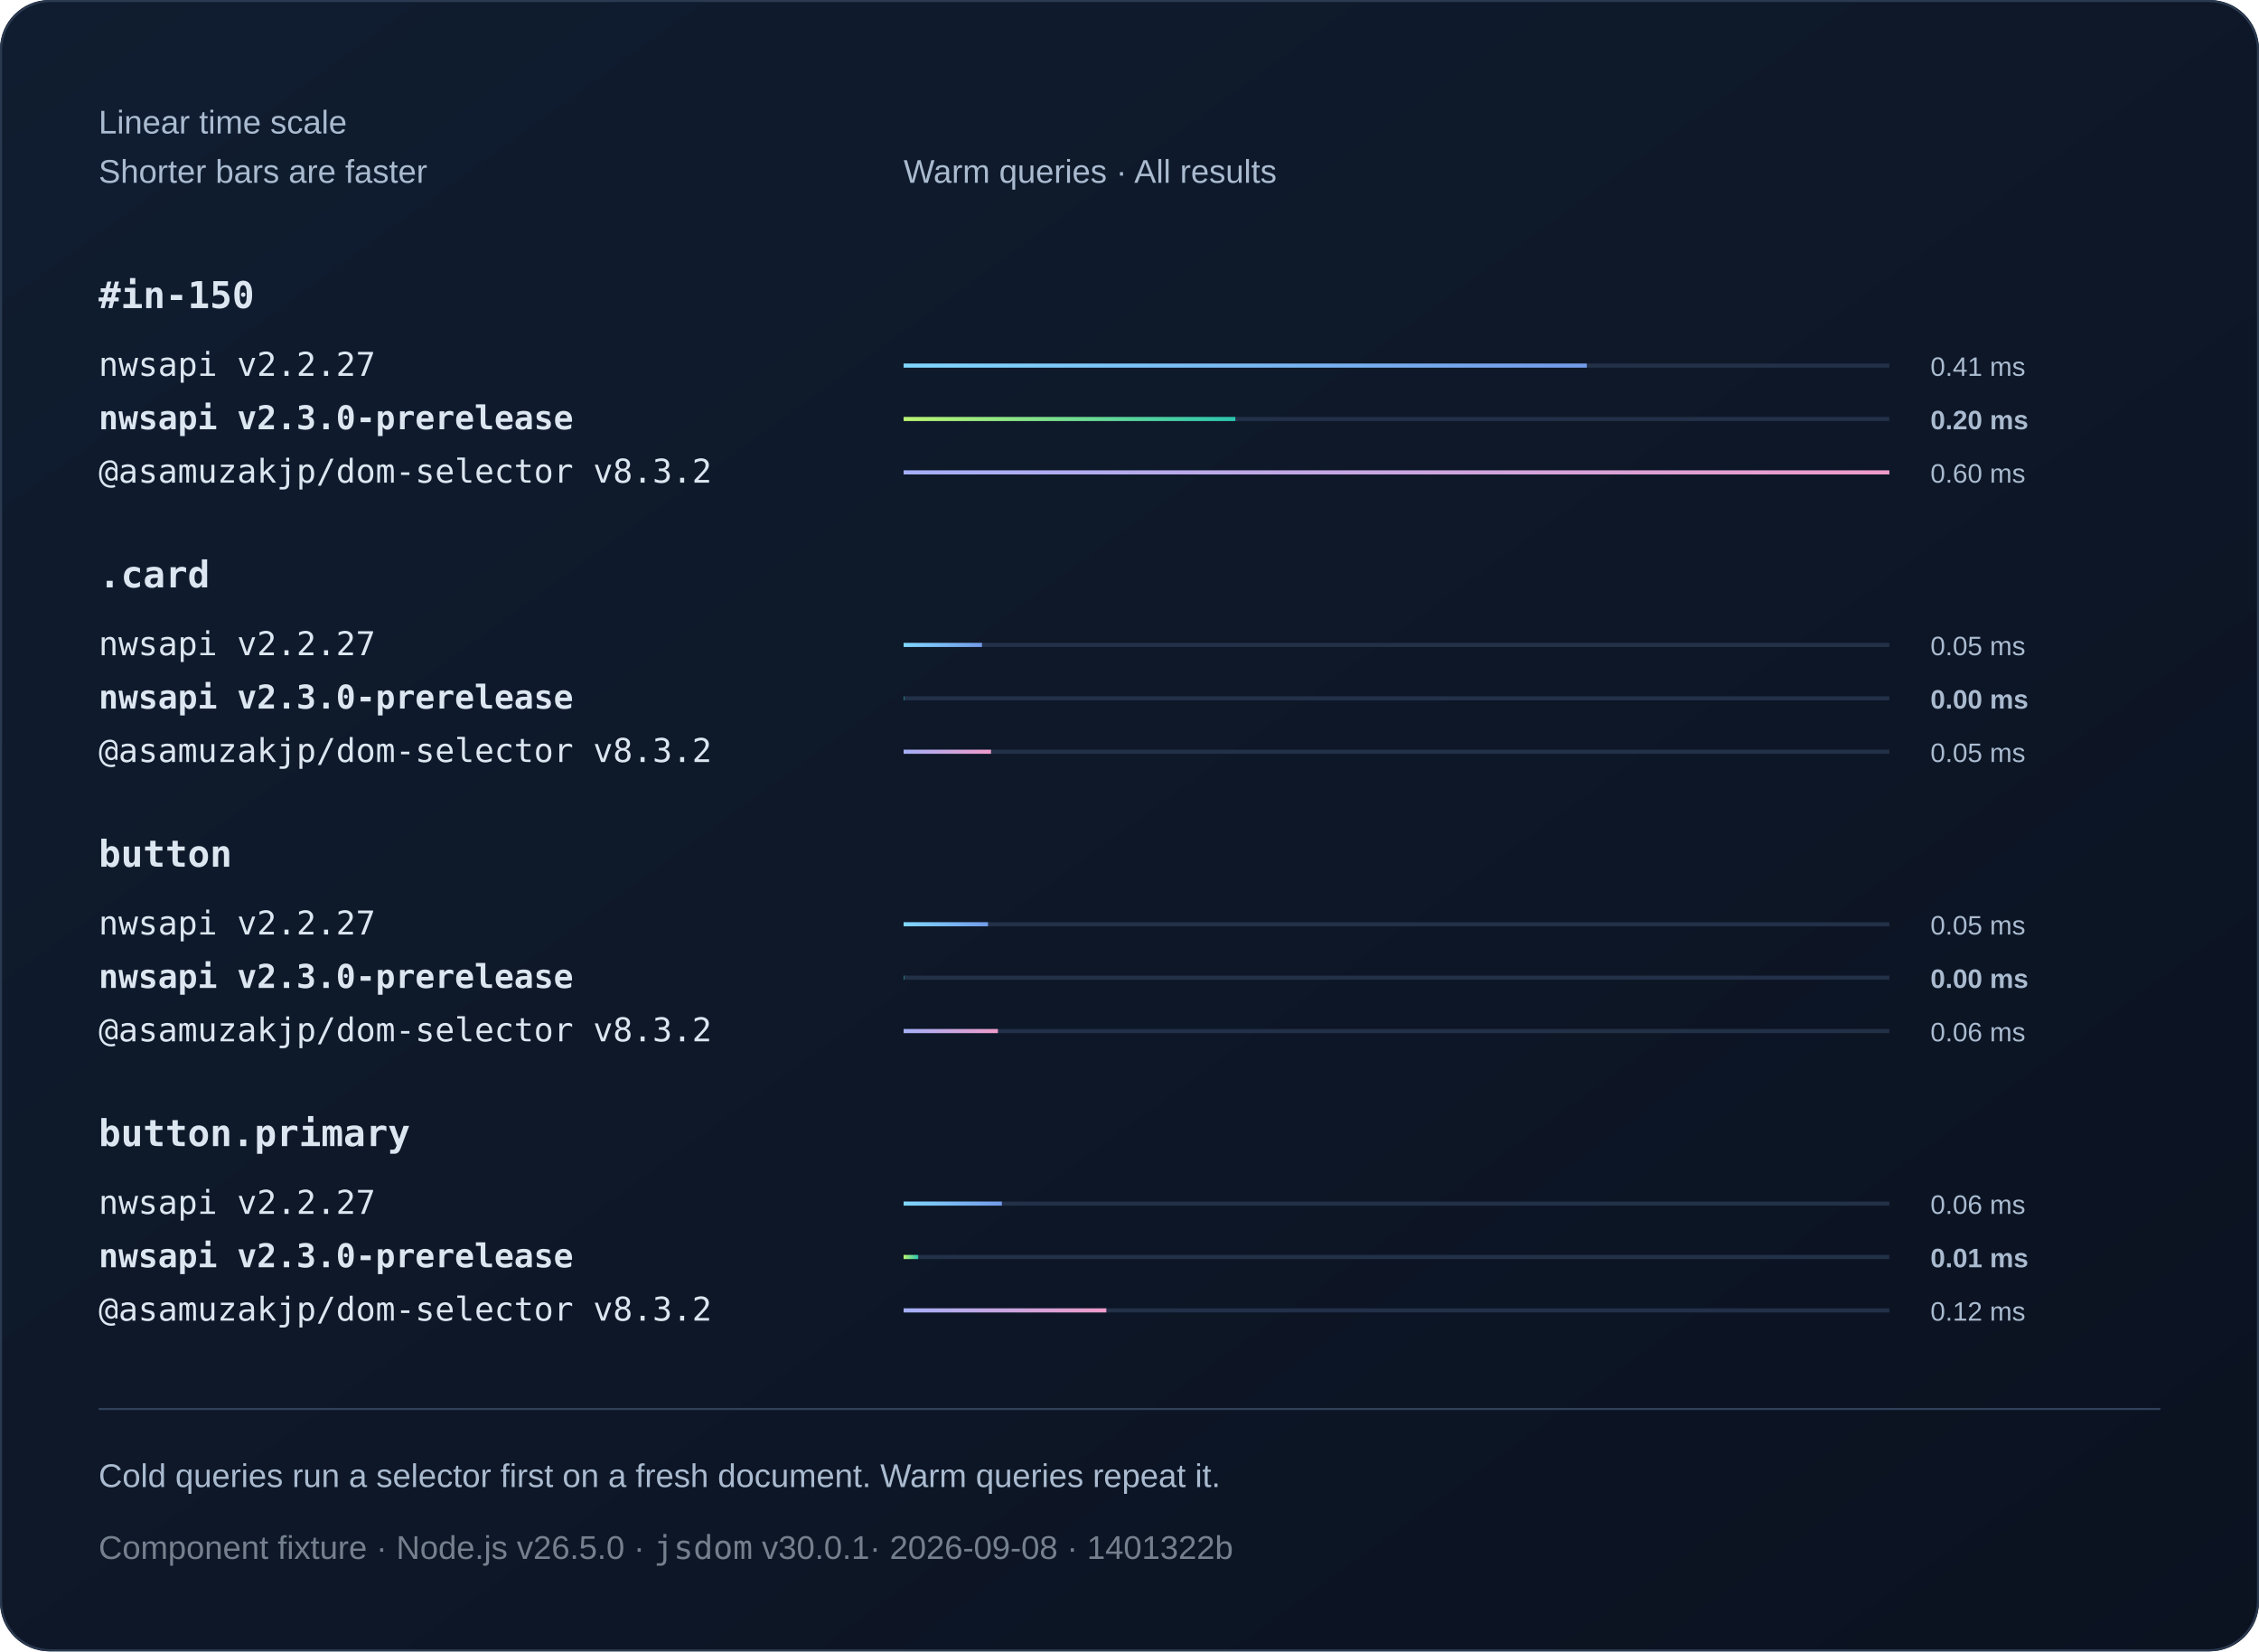
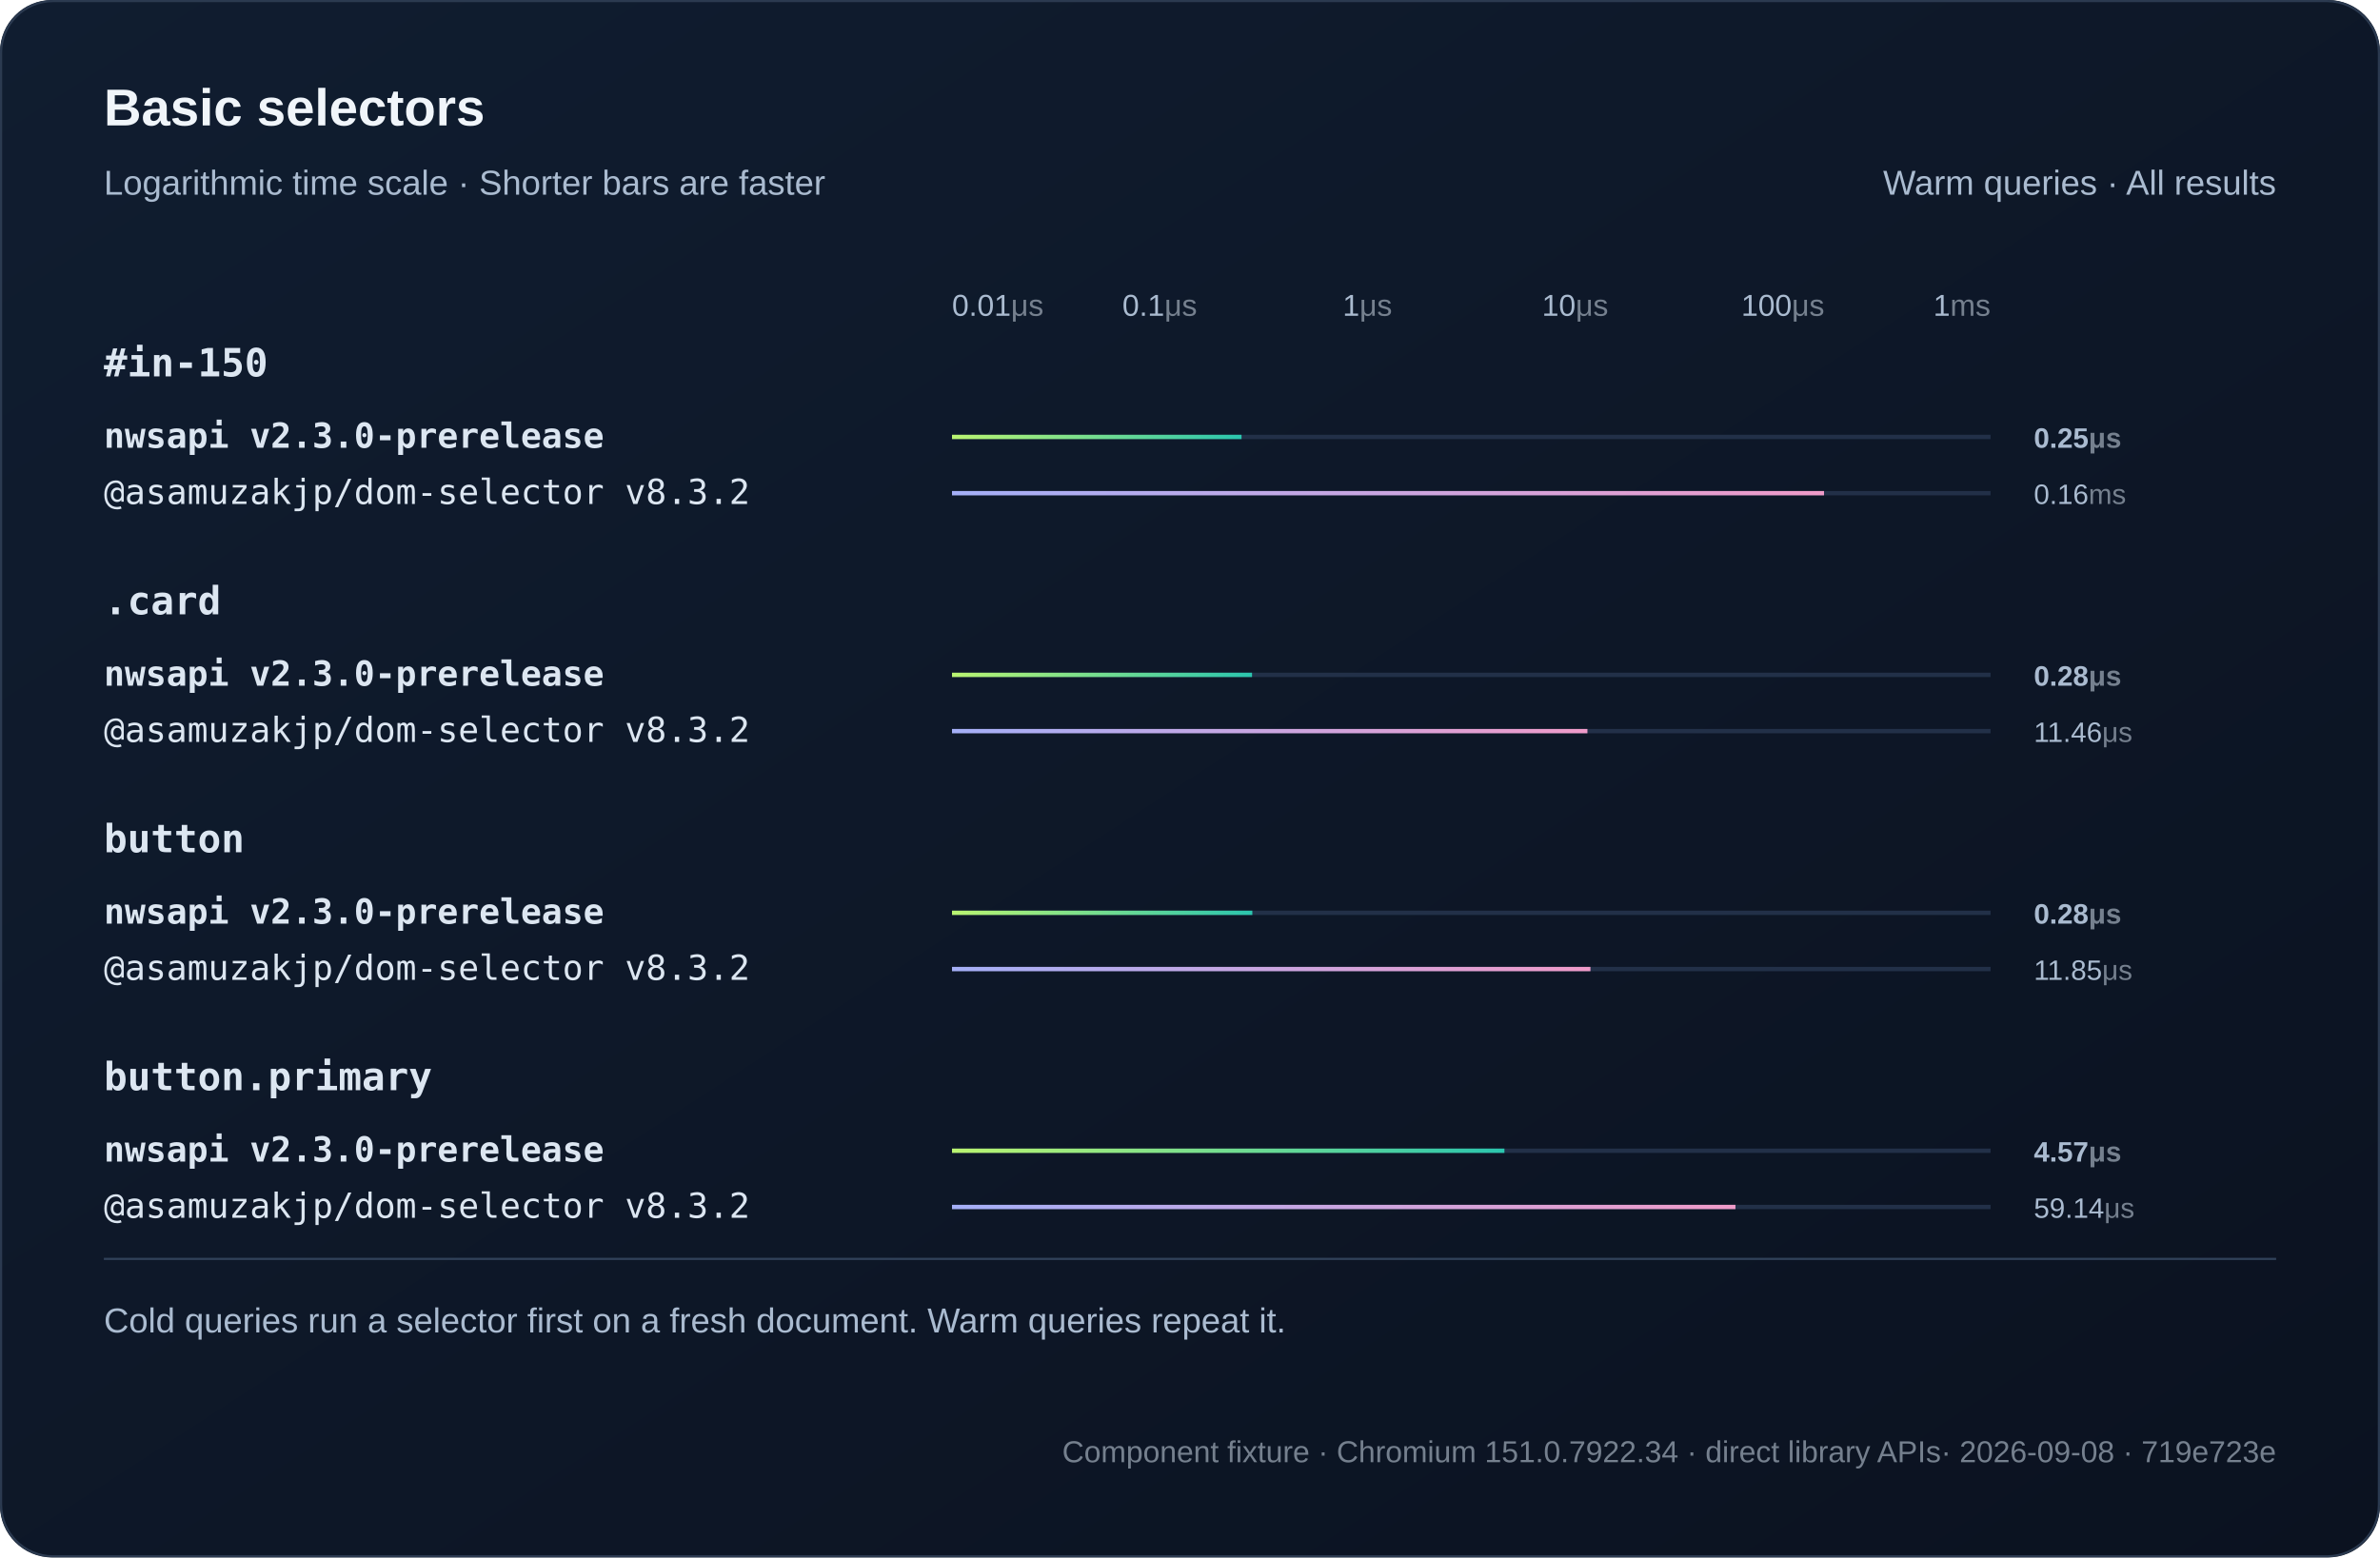
- <svg xmlns="http://www.w3.org/2000/svg" width="1100" height="804" viewBox="0 0 1100 804" role="img">
+ <svg xmlns="http://www.w3.org/2000/svg" width="1100" height="720" viewBox="0 0 1100 720" role="img">
  <defs>
    <linearGradient id="bg" x2="1" y2="1">
      <stop stop-color="#101d30" />
      <stop offset="1" stop-color="#0b1220" />
    </linearGradient>
    <linearGradient id="series0">
-       <stop stop-color="#80d7ff" />
-       <stop offset="1" stop-color="#739be8" />
-     </linearGradient>
-     <linearGradient id="series1">
      <stop stop-color="#baf471" />
      <stop offset="1" stop-color="#2bc5ae" />
    </linearGradient>
-     <linearGradient id="series2">
+     <linearGradient id="series1">
      <stop stop-color="#a4aff7" />
      <stop offset="1" stop-color="#ef9bc9" />
    </linearGradient>
  </defs>
  <style>text{font-family:Arial,Helvetica,sans-serif;fill:#f0f5fa}
.muted{fill:#aabbd0;font:16px Arial,Helvetica,sans-serif}
.code{font:18px Consolas,Menlo,monospace;fill:#dce6f1}
.note .code{font:16px Consolas,Menlo,monospace}
- .metadata,.metadata .code{fill:#75808e}
+ .metadata,.metadata .code{fill:#75808e;font-size:14px}
+ .chart-title{font-size:24px;font-weight:700}
+ .unit{fill:#75808e}
+ .package{font-family:Consolas,Menlo,monospace}
.comparison{font-size:14px;font-variant-numeric:tabular-nums}
.tick{fill:#aabbd0;font-size:12px}
.time{fill:#aabbd0;font-size:13px;font-variant-numeric:tabular-nums}
- .engine{font-size:16px}.selector{font-weight:600}.bar{transform-box:fill-box;transform-origin:left center;animation:fill 800ms ease-out 1 both}@keyframes fill{from{transform:scaleX(0)}to{transform:scaleX(1)}}@media(prefers-reduced-motion:reduce){.bar{animation:none}}</style>
-   <rect width="1100" height="804" rx="24" fill="url(#bg)" />
-   <rect x=".5" y=".5" width="1099" height="803" rx="24" fill="none" stroke="#2b3a50" />
-   <text x="48" y="65" class="muted">Linear time scale</text>
-   <text x="48" y="89" class="muted">Shorter bars are faster</text>
-   <text x="440" y="89" class="muted">Warm queries · All results</text>
-   <text x="48" y="150" class="code selector">#in-150</text>
+ .engine{font-size:16px}.selector{font-weight:600}.tick{font-size:14px}.bar{transform-box:fill-box;transform-origin:left center;animation:fill 800ms ease-out both}@keyframes fill{from{transform:scaleX(0)}to{transform:scaleX(1)}}@media(prefers-reduced-motion:reduce){.bar{animation:none}}</style>
+   <rect width="1100" height="720" rx="24" fill="url(#bg)" />
+   <rect x=".5" y=".5" width="1099" height="719" rx="24" fill="none" stroke="#2b3a50" />
+   <text x="48" y="58" class="chart-title">Basic selectors</text>
+   <text x="48" y="90" class="muted">Logarithmic time scale · Shorter bars are faster</text>
+   <text x="1052" y="90" text-anchor="end" class="muted">Warm queries · All results</text>
+   <text x="440" y="146" text-anchor="start" class="tick">0.01<tspan class="unit">μs</tspan>
+   </text>
+   <text x="536" y="146" text-anchor="middle" class="tick">0.1<tspan class="unit">μs</tspan>
+   </text>
+   <text x="632" y="146" text-anchor="middle" class="tick">1<tspan class="unit">μs</tspan>
+   </text>
+   <text x="728" y="146" text-anchor="middle" class="tick">10<tspan class="unit">μs</tspan>
+   </text>
+   <text x="824" y="146" text-anchor="middle" class="tick">100<tspan class="unit">μs</tspan>
+   </text>
+   <text x="920" y="146" text-anchor="end" class="tick">1<tspan class="unit">ms</tspan>
+   </text>
+   <text x="48" y="174" class="code selector">#in-150</text>
  <g>
-     <text x="48" y="183" class="code engine">nwsapi v2.2.27</text>
-     <path d="M440 178h480" stroke="#223048" stroke-width="2" />
-     <rect class="bar" x="440" y="177" width="332.68" height="2" fill="url(#series0)" />
-     <text x="940" y="183" class="time">0.41 ms</text>
+     <text x="48" y="207" class="code engine" style="font-weight:700">nwsapi v2.3.0-prerelease</text>
+     <path d="M440 202h480" stroke="#223048" stroke-width="2" />
+     <rect class="bar" x="440" y="201" width="133.81" height="2" fill="url(#series0)" />
+     <text x="940" y="207" class="time" style="font-weight:700">0.25<tspan class="unit">μs</tspan>
+     </text>
  </g>
  <g>
-     <text x="48" y="209" class="code engine" style="font-weight:700">nwsapi v2.3.0-prerelease</text>
-     <path d="M440 204h480" stroke="#223048" stroke-width="2" />
-     <rect class="bar" x="440" y="203" width="161.56" height="2" fill="url(#series1)" />
-     <text x="940" y="209" class="time" style="font-weight:700">0.20 ms</text>
+     <text x="48" y="233" class="code engine">@asamuzakjp/dom-selector v8.3.2</text>
+     <path d="M440 228h480" stroke="#223048" stroke-width="2" />
+     <rect class="bar" x="440" y="227" width="403.04" height="2" fill="url(#series1)" />
+     <text x="940" y="233" class="time">0.16<tspan class="unit">ms</tspan>
+     </text>
+   </g>
+   <text x="48" y="284" class="code selector">.card</text>
+   <g>
+     <text x="48" y="317" class="code engine" style="font-weight:700">nwsapi v2.3.0-prerelease</text>
+     <path d="M440 312h480" stroke="#223048" stroke-width="2" />
+     <rect class="bar" x="440" y="311" width="138.67" height="2" fill="url(#series0)" />
+     <text x="940" y="317" class="time" style="font-weight:700">0.28<tspan class="unit">μs</tspan>
+     </text>
  </g>
  <g>
-     <text x="48" y="235" class="code engine">@asamuzakjp/dom-selector v8.3.2</text>
-     <path d="M440 230h480" stroke="#223048" stroke-width="2" />
-     <rect class="bar" x="440" y="229" width="480" height="2" fill="url(#series2)" />
-     <text x="940" y="235" class="time">0.60 ms</text>
+     <text x="48" y="343" class="code engine">@asamuzakjp/dom-selector v8.3.2</text>
+     <path d="M440 338h480" stroke="#223048" stroke-width="2" />
+     <rect class="bar" x="440" y="337" width="293.68" height="2" fill="url(#series1)" />
+     <text x="940" y="343" class="time">11.46<tspan class="unit">μs</tspan>
+     </text>
  </g>
-   <text x="48" y="286" class="code selector">.card</text>
+   <text x="48" y="394" class="code selector">button</text>
  <g>
-     <text x="48" y="319" class="code engine">nwsapi v2.2.27</text>
-     <path d="M440 314h480" stroke="#223048" stroke-width="2" />
-     <rect class="bar" x="440" y="313" width="38.16" height="2" fill="url(#series0)" />
-     <text x="940" y="319" class="time">0.05 ms</text>
+     <text x="48" y="427" class="code engine" style="font-weight:700">nwsapi v2.3.0-prerelease</text>
+     <path d="M440 422h480" stroke="#223048" stroke-width="2" />
+     <rect class="bar" x="440" y="421" width="138.81" height="2" fill="url(#series0)" />
+     <text x="940" y="427" class="time" style="font-weight:700">0.28<tspan class="unit">μs</tspan>
+     </text>
  </g>
  <g>
-     <text x="48" y="345" class="code engine" style="font-weight:700">nwsapi v2.3.0-prerelease</text>
-     <path d="M440 340h480" stroke="#223048" stroke-width="2" />
-     <rect class="bar" x="440" y="339" width=".2" height="2" fill="url(#series1)" />
-     <text x="940" y="345" class="time" style="font-weight:700">0.00 ms</text>
+     <text x="48" y="453" class="code engine">@asamuzakjp/dom-selector v8.3.2</text>
+     <path d="M440 448h480" stroke="#223048" stroke-width="2" />
+     <rect class="bar" x="440" y="447" width="295.08" height="2" fill="url(#series1)" />
+     <text x="940" y="453" class="time">11.85<tspan class="unit">μs</tspan>
+     </text>
+   </g>
+   <text x="48" y="504" class="code selector">button.primary</text>
+   <g>
+     <text x="48" y="537" class="code engine" style="font-weight:700">nwsapi v2.3.0-prerelease</text>
+     <path d="M440 532h480" stroke="#223048" stroke-width="2" />
+     <rect class="bar" x="440" y="531" width="255.32" height="2" fill="url(#series0)" />
+     <text x="940" y="537" class="time" style="font-weight:700">4.57<tspan class="unit">μs</tspan>
+     </text>
  </g>
  <g>
-     <text x="48" y="371" class="code engine">@asamuzakjp/dom-selector v8.3.2</text>
-     <path d="M440 366h480" stroke="#223048" stroke-width="2" />
-     <rect class="bar" x="440" y="365" width="42.57" height="2" fill="url(#series2)" />
-     <text x="940" y="371" class="time">0.05 ms</text>
+     <text x="48" y="563" class="code engine">@asamuzakjp/dom-selector v8.3.2</text>
+     <path d="M440 558h480" stroke="#223048" stroke-width="2" />
+     <rect class="bar" x="440" y="557" width="362.1" height="2" fill="url(#series1)" />
+     <text x="940" y="563" class="time">59.14<tspan class="unit">μs</tspan>
+     </text>
  </g>
-   <text x="48" y="422" class="code selector">button</text>
-   <g>
-     <text x="48" y="455" class="code engine">nwsapi v2.2.27</text>
-     <path d="M440 450h480" stroke="#223048" stroke-width="2" />
-     <rect class="bar" x="440" y="449" width="41.11" height="2" fill="url(#series0)" />
-     <text x="940" y="455" class="time">0.05 ms</text>
-   </g>
-   <g>
-     <text x="48" y="481" class="code engine" style="font-weight:700">nwsapi v2.3.0-prerelease</text>
-     <path d="M440 476h480" stroke="#223048" stroke-width="2" />
-     <rect class="bar" x="440" y="475" width=".2" height="2" fill="url(#series1)" />
-     <text x="940" y="481" class="time" style="font-weight:700">0.00 ms</text>
-   </g>
-   <g>
-     <text x="48" y="507" class="code engine">@asamuzakjp/dom-selector v8.3.2</text>
-     <path d="M440 502h480" stroke="#223048" stroke-width="2" />
-     <rect class="bar" x="440" y="501" width="45.91" height="2" fill="url(#series2)" />
-     <text x="940" y="507" class="time">0.06 ms</text>
-   </g>
-   <text x="48" y="558" class="code selector">button.primary</text>
-   <g>
-     <text x="48" y="591" class="code engine">nwsapi v2.2.27</text>
-     <path d="M440 586h480" stroke="#223048" stroke-width="2" />
-     <rect class="bar" x="440" y="585" width="47.85" height="2" fill="url(#series0)" />
-     <text x="940" y="591" class="time">0.06 ms</text>
-   </g>
-   <g>
-     <text x="48" y="617" class="code engine" style="font-weight:700">nwsapi v2.3.0-prerelease</text>
-     <path d="M440 612h480" stroke="#223048" stroke-width="2" />
-     <rect class="bar" x="440" y="611" width="7.11" height="2" fill="url(#series1)" />
-     <text x="940" y="617" class="time" style="font-weight:700">0.01 ms</text>
-   </g>
-   <g>
-     <text x="48" y="643" class="code engine">@asamuzakjp/dom-selector v8.3.2</text>
-     <path d="M440 638h480" stroke="#223048" stroke-width="2" />
-     <rect class="bar" x="440" y="637" width="98.72" height="2" fill="url(#series2)" />
-     <text x="940" y="643" class="time">0.12 ms</text>
-   </g>
-   <path d="M48 686h1004" stroke="#304159" />
-   <text x="48" y="724" class="muted">Cold queries run a selector first on a fresh document. Warm queries repeat it.</text>
-   <text x="48" y="759" class="muted note metadata">Component fixture · Node.js v26.5.0 · <tspan class="code">jsdom</tspan> v30.0.1<tspan fill="#75808e"> · 2026-09-08 · 1401322b</tspan>
+   <path d="M48 582h1004" stroke="#304159" />
+   <text x="48" y="616" class="muted">Cold queries run a selector first on a fresh document. Warm queries repeat it.</text>
+   <text x="1052" y="676" text-anchor="end" class="muted note metadata">Component fixture · Chromium 151.0.7922.34 · direct library APIs<tspan fill="#75808e"> · 2026-09-08 · 719e723e</tspan>
  </text>
</svg>
